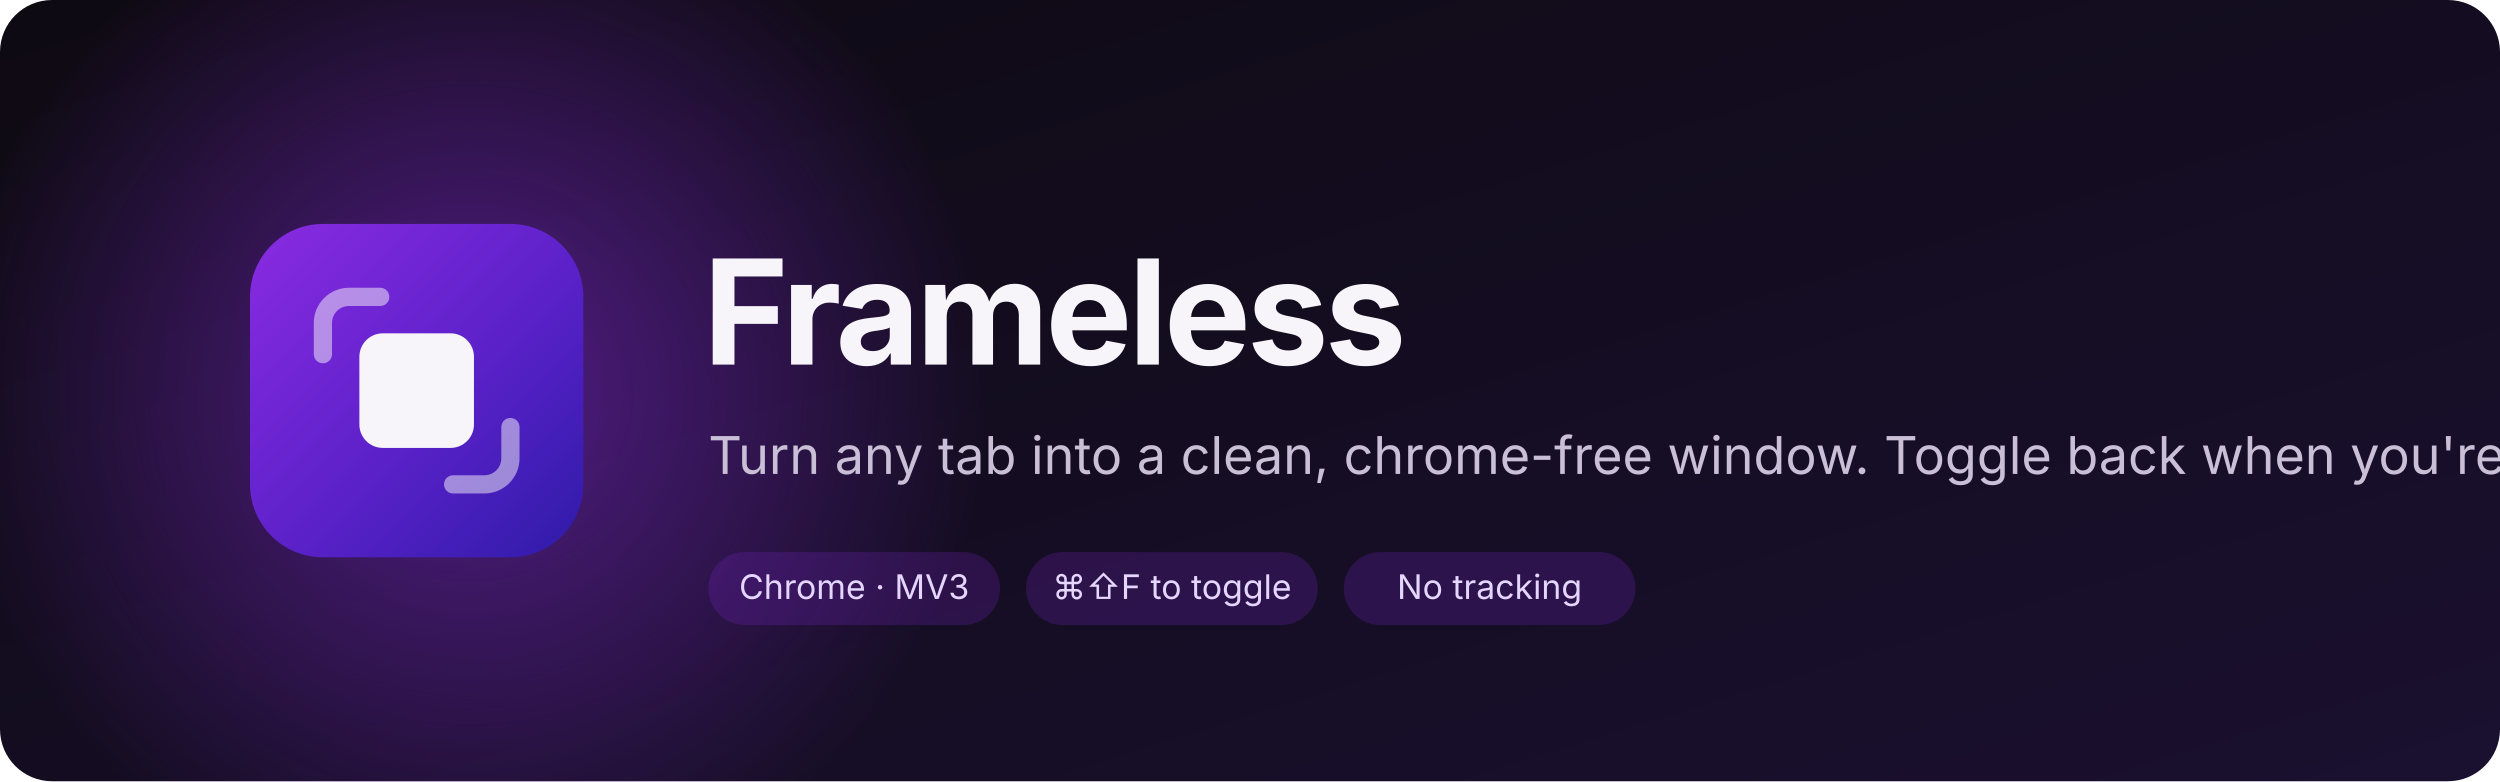
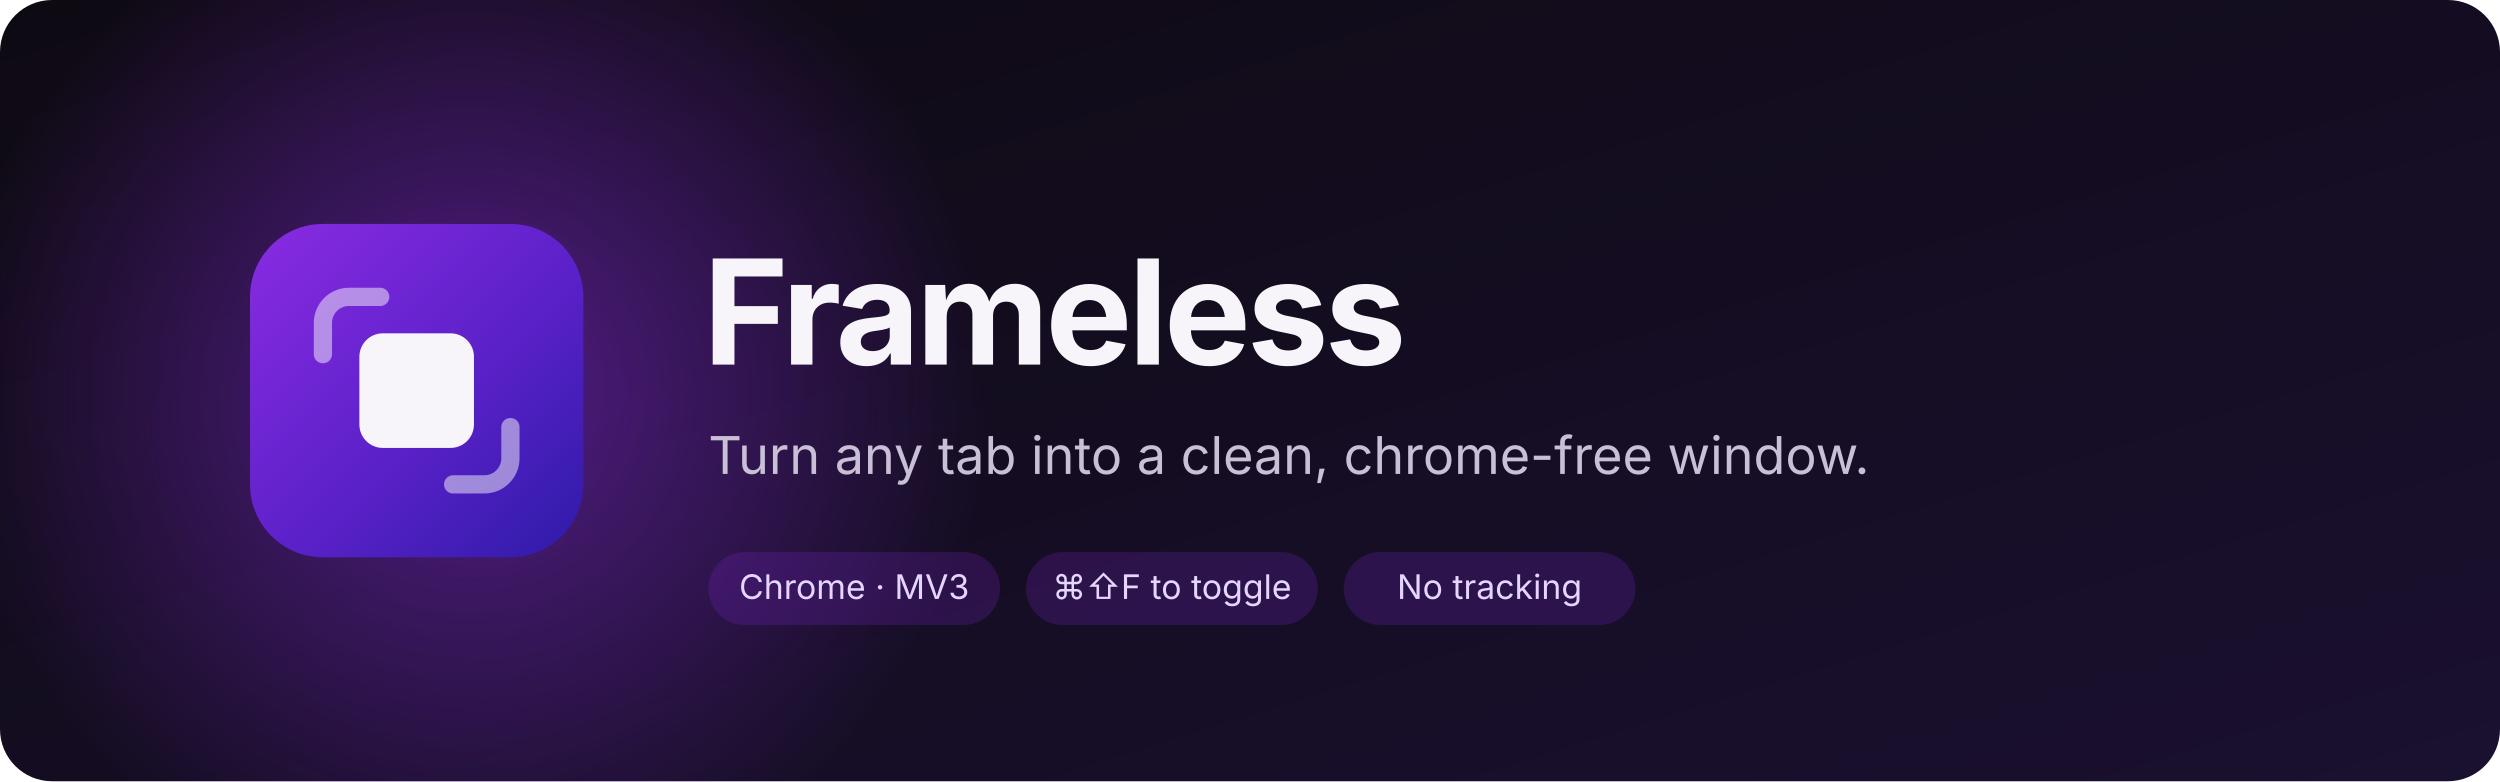
<svg xmlns="http://www.w3.org/2000/svg" width="960" height="300" viewBox="0 0 960 300">
  <defs>
    <linearGradient id="bg" x1="0" y1="0" x2="1" y2="1">
      <stop offset="0" stop-color="#0E0A12" />
      <stop offset="1" stop-color="#1A1030" />
    </linearGradient>
    <linearGradient id="g" x1="0" y1="0" x2="1" y2="1">
      <stop offset="0" stop-color="#8A2BE2" />
      <stop offset="0.55" stop-color="#5B21C9" />
      <stop offset="1" stop-color="#2E1BA8" />
    </linearGradient>
    <radialGradient id="glow" cx="0.5" cy="0.5" r="0.5">
      <stop offset="0" stop-color="#8A2BE2" stop-opacity="0.55" />
      <stop offset="1" stop-color="#8A2BE2" stop-opacity="0" />
    </radialGradient>
  </defs>
  <rect width="960" height="300" rx="20" fill="url(#bg)" />
  <circle cx="180" cy="150" r="200" fill="url(#glow)" />
  <g transform="translate(96,86)">
    <rect width="128" height="128" rx="28" fill="url(#g)" />
    <g fill="none" stroke="#F7F5FA" stroke-width="7" stroke-linecap="round" opacity="0.5">
      <path d="M28 50V38a10 10 0 0 1 10-10h12" />
      <path d="M100 78v12a10 10 0 0 1-10 10H78" />
    </g>
    <rect x="42" y="42" width="44" height="44" rx="9" fill="#F7F5FA" />
  </g>
  <text x="270" y="140" font-family="-apple-system, BlinkMacSystemFont, 'Segoe UI', Inter, Roboto, sans-serif" font-size="56" font-weight="700" fill="#F7F5FA" letter-spacing="-1.5">Frameless</text>
-   <text x="272" y="182" font-family="-apple-system, BlinkMacSystemFont, 'Segoe UI', Inter, Roboto, sans-serif" font-size="20" fill="#C9BFD6">Turn any tab into a clean, chrome-free window. Toggle back when you're done.</text>
+   <text x="272" y="182" font-family="-apple-system, BlinkMacSystemFont, 'Segoe UI', Inter, Roboto, sans-serif" font-size="20" fill="#C9BFD6">Turn any tab into a clean, chrome-free window.</text>
  <g font-family="-apple-system, BlinkMacSystemFont, 'Segoe UI', Inter, Roboto, sans-serif" font-size="13" fill="#E4D6FF">
    <rect x="272" y="212" width="112" height="28" rx="14" fill="#8A2BE2" fill-opacity="0.2" />
    <text x="328" y="230" text-anchor="middle">Chrome · MV3</text>
    <rect x="394" y="212" width="112" height="28" rx="14" fill="#8A2BE2" fill-opacity="0.2" />
    <text x="450" y="230" text-anchor="middle">⌘⇧F to toggle</text>
    <rect x="516" y="212" width="112" height="28" rx="14" fill="#8A2BE2" fill-opacity="0.2" />
    <text x="572" y="230" text-anchor="middle">No tracking</text>
  </g>
</svg>
